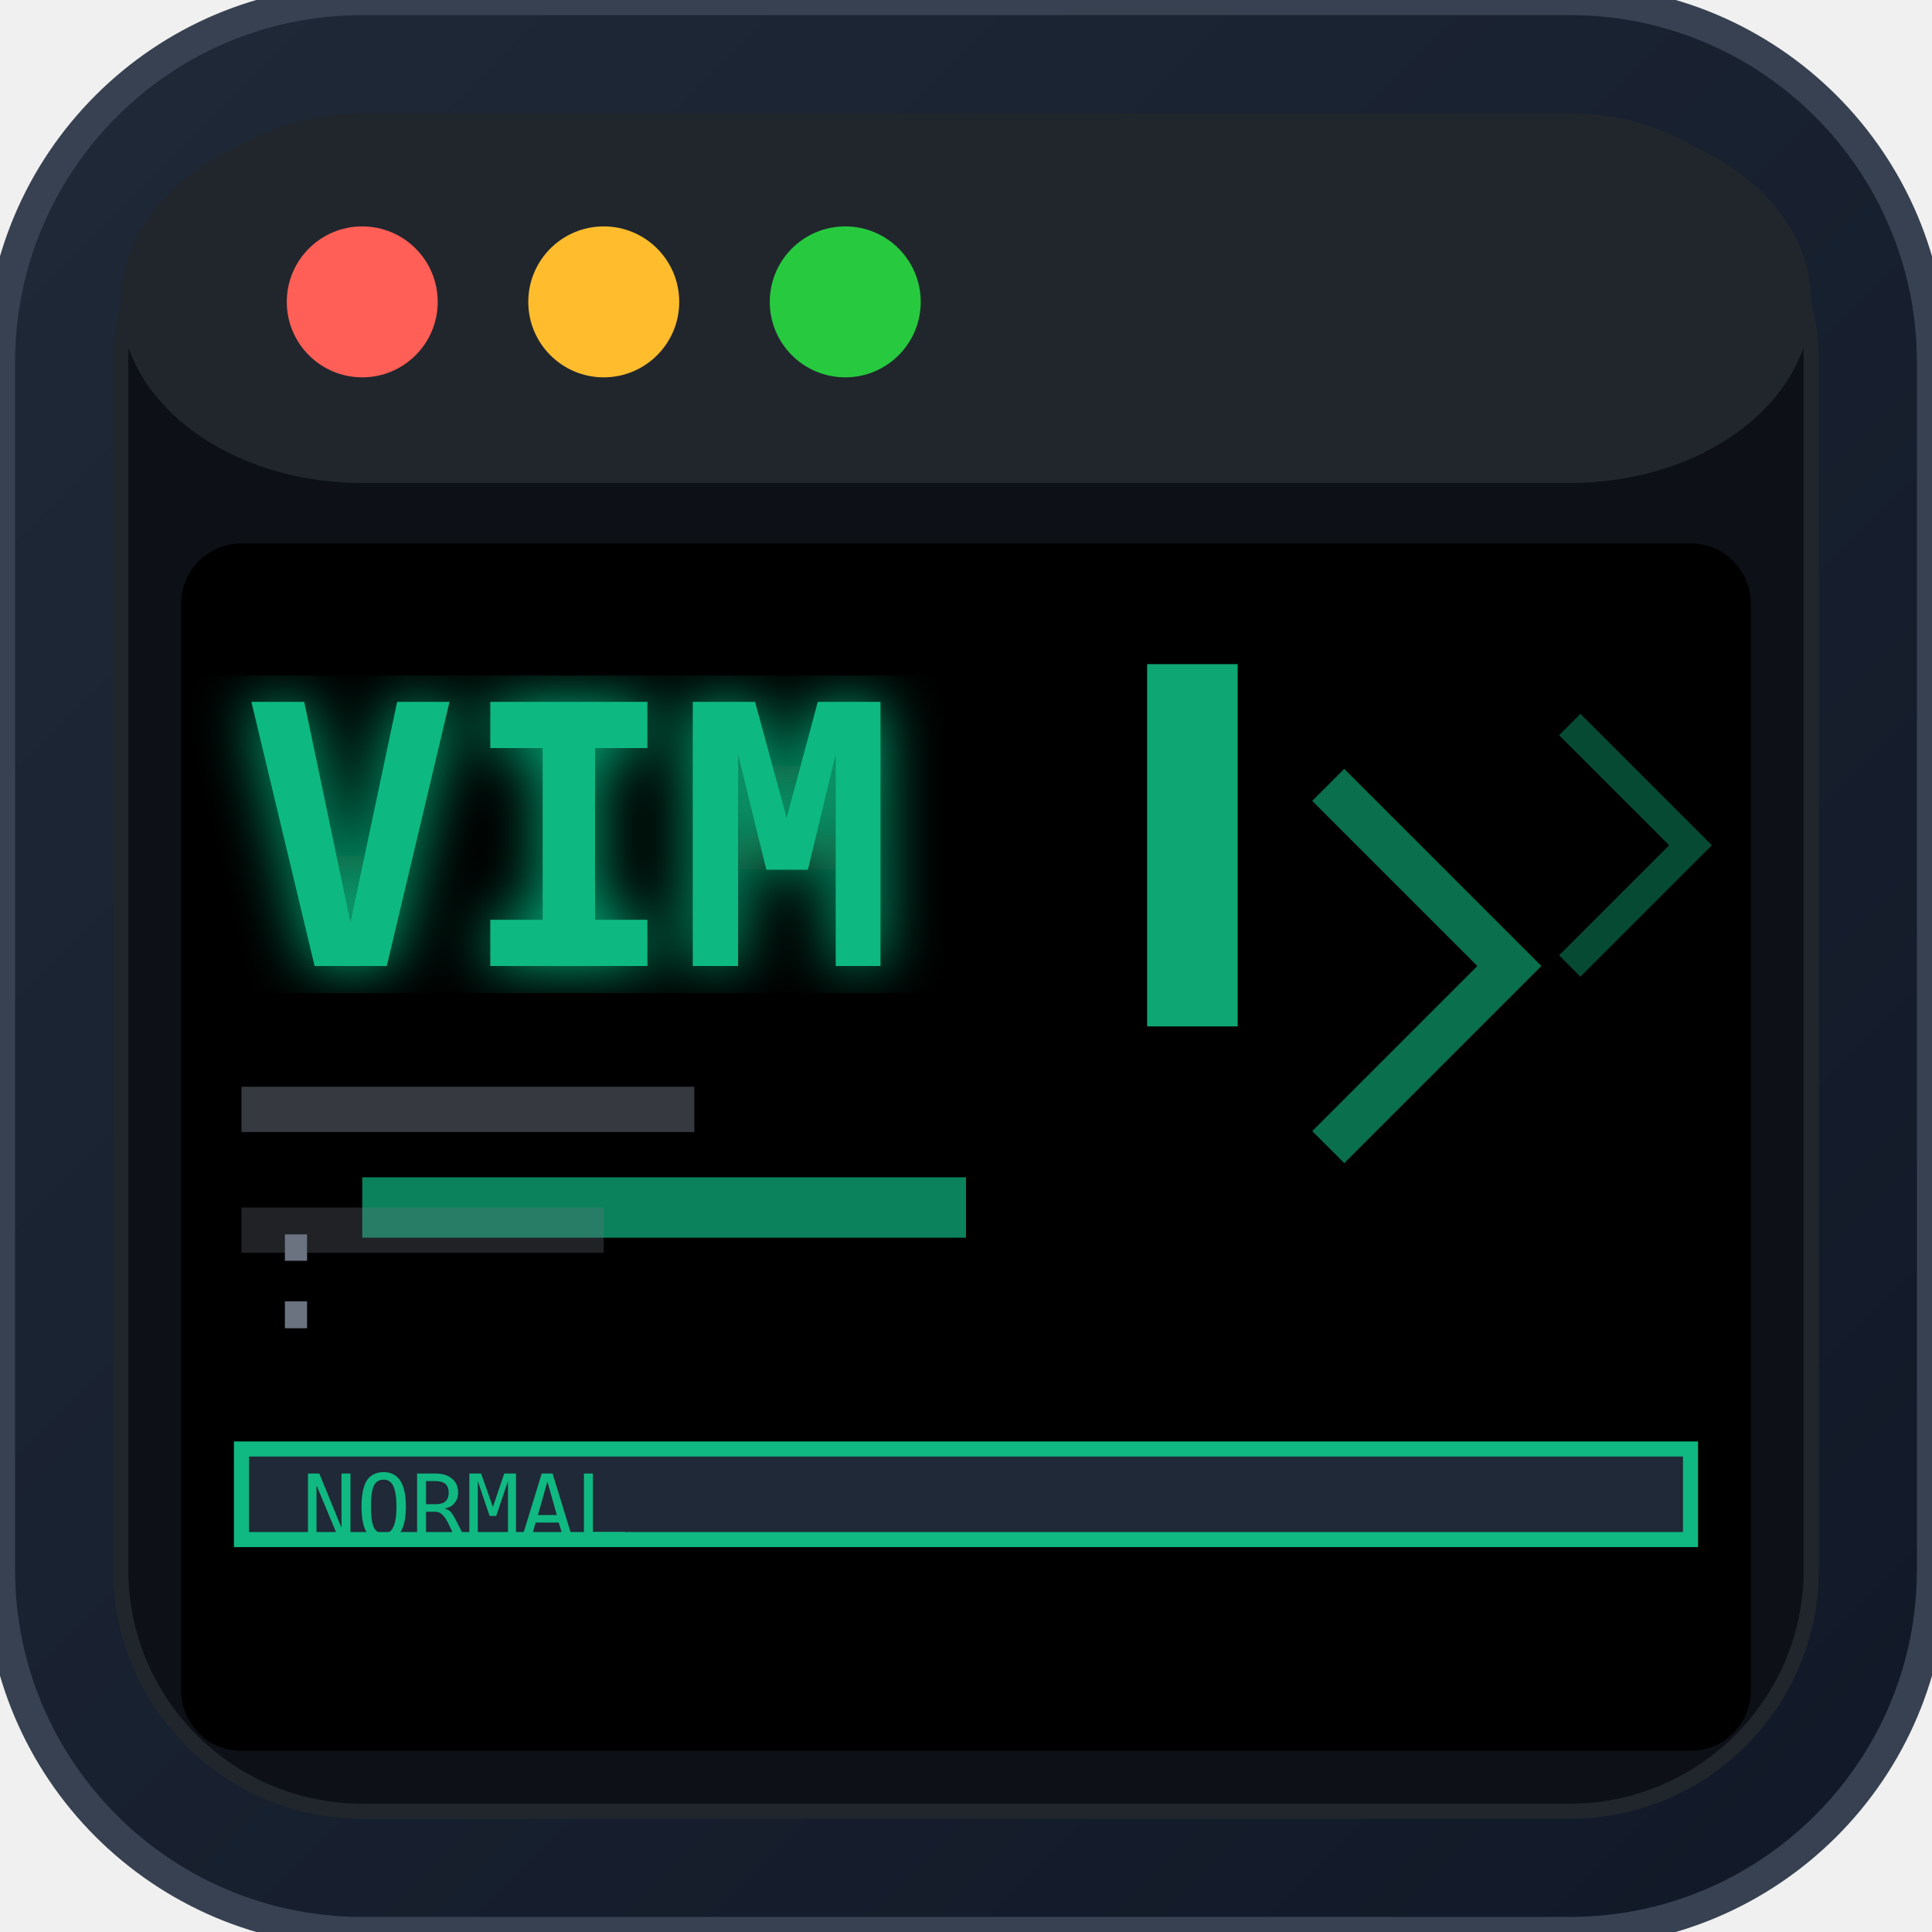
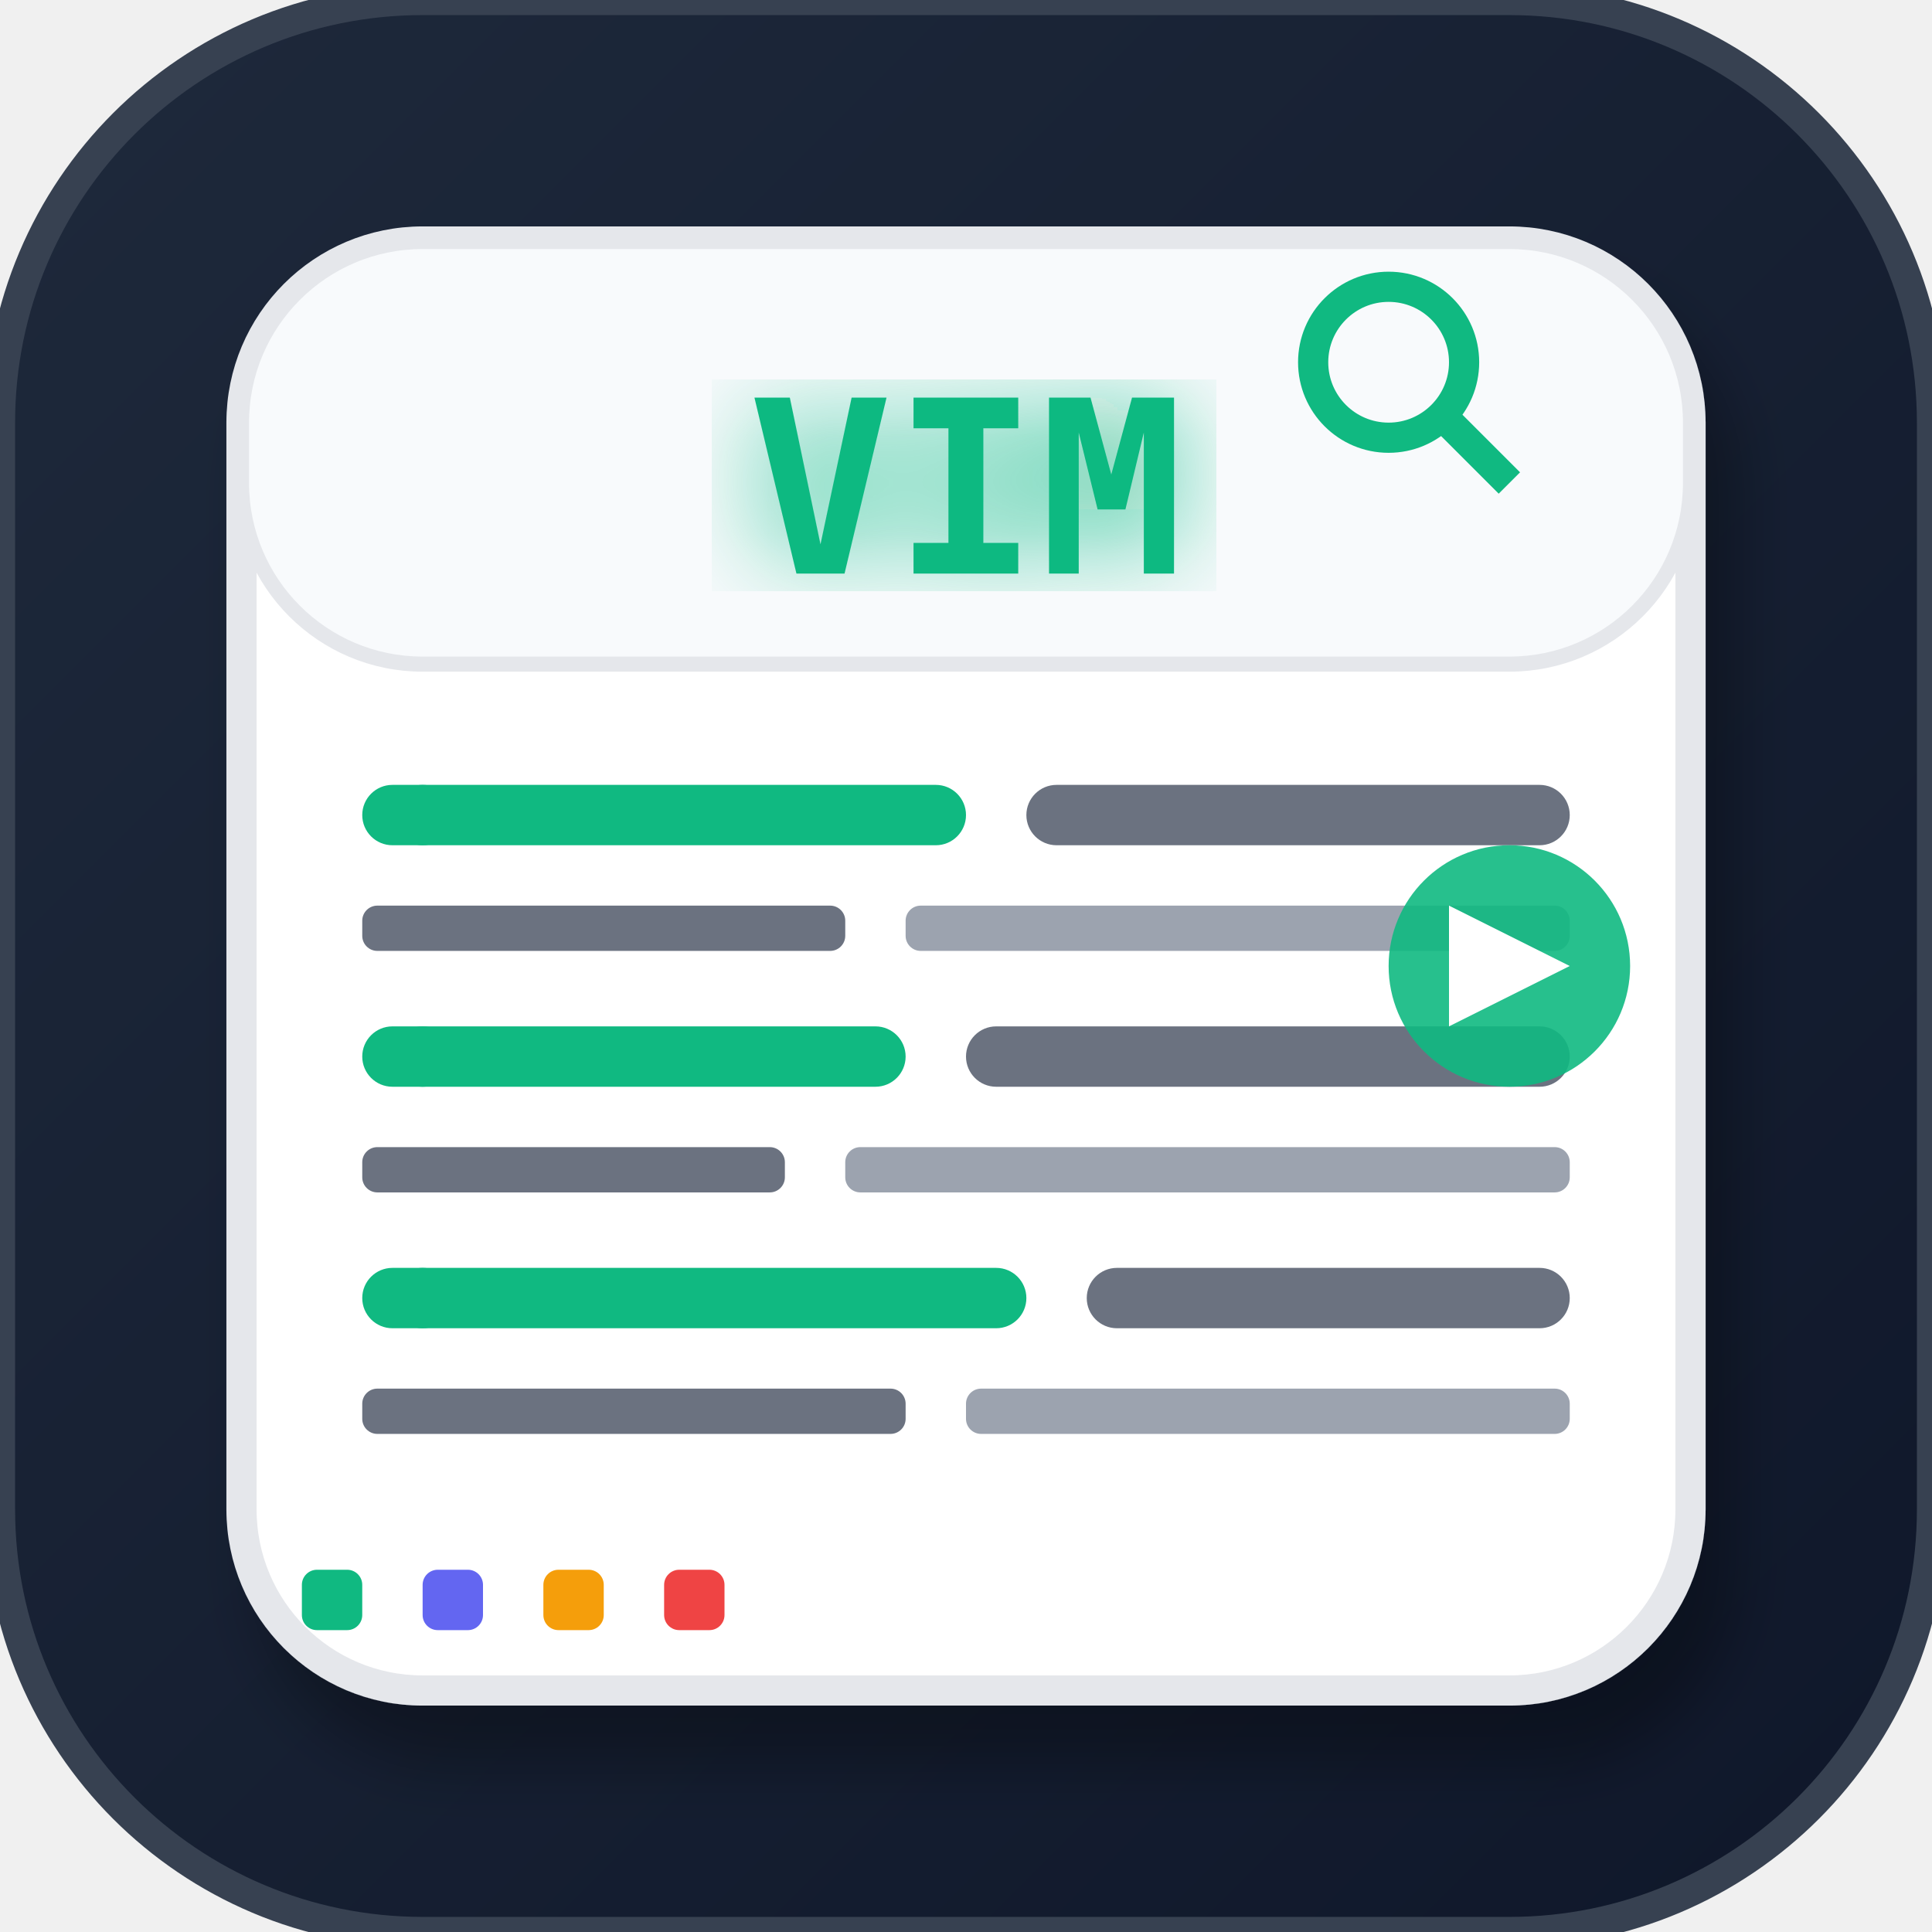
<svg xmlns="http://www.w3.org/2000/svg" viewBox="0 0 64 64" width="64" height="64">
  <defs>
-     <linearGradient id="terminalGrad" x1="0%" y1="0%" x2="100%" y2="100%">
-       <stop offset="0%" style="stop-color:#1f2937;stop-opacity:1" />
-       <stop offset="100%" style="stop-color:#111827;stop-opacity:1" />
+     <linearGradient id="bgGrad" x1="0%" y1="0%" x2="100%" y2="100%">
+       <stop offset="0%" style="stop-color:#1e293b;stop-opacity:1" />
+       <stop offset="100%" style="stop-color:#0f172a;stop-opacity:1" />
    </linearGradient>
    <filter id="glow">
-       <feGaussianBlur stdDeviation="1" result="coloredBlur" />
+       <feGaussianBlur stdDeviation="2" result="coloredBlur" />
      <feMerge>
        <feMergeNode in="coloredBlur" />
        <feMergeNode in="SourceGraphic" />
      </feMerge>
    </filter>
+     <filter id="shadow" x="-50%" y="-50%" width="200%" height="200%">
+       <feDropShadow dx="1" dy="2" stdDeviation="1" flood-color="#000000" flood-opacity="0.3" />
+     </filter>
  </defs>
-   <rect width="64" height="64" rx="12" fill="url(#terminalGrad)" stroke="#374151" stroke-width="1" />
-   <rect x="4" y="4" width="56" height="56" rx="8" fill="#0d1117" stroke="#21262d" stroke-width="0.5" />
-   <rect x="4" y="4" width="56" height="12" rx="8" rx-bottom="0" fill="#21262d" />
-   <circle cx="12" cy="10" r="2.5" fill="#ff5f56" />
-   <circle cx="20" cy="10" r="2.5" fill="#ffbd2e" />
-   <circle cx="28" cy="10" r="2.5" fill="#27ca3f" />
-   <rect x="6" y="18" width="52" height="40" fill="#000000" rx="2" />
-   <text x="8" y="32" font-family="monospace" font-size="12" fill="#10b981" font-weight="bold" filter="url(#glow)">VIM</text>
-   <rect x="38" y="22" width="3" height="12" fill="#10b981" opacity="0.9">
-     <animate attributeName="opacity" values="0.9;0.2;0.9" dur="1.5s" repeatCount="indefinite" />
-   </rect>
-   <text x="8" y="44" font-family="monospace" font-size="6" fill="#6b7280">:</text>
-   <rect x="12" y="39" width="20" height="2" fill="#10b981" opacity="0.7" />
-   <rect x="8" y="48" width="48" height="3" fill="#1f2937" stroke="#10b981" stroke-width="0.5" />
-   <text x="10" y="51" font-family="monospace" font-size="3" fill="#10b981">NORMAL</text>
-   <path d="M44 26 L50 32 L44 38" stroke="#10b981" stroke-width="1.5" fill="none" opacity="0.6" />
-   <path d="M52 24 L56 28 L52 32" stroke="#10b981" stroke-width="1" fill="none" opacity="0.4" />
-   <rect x="8" y="36" width="15" height="1.5" fill="#6b7280" opacity="0.5" />
-   <rect x="8" y="40" width="12" height="1.5" fill="#6b7280" opacity="0.3" />
+   <rect width="64" height="64" rx="14" fill="url(#bgGrad)" stroke="#374151" stroke-width="1" />
+   <rect x="8" y="8" width="48" height="48" rx="6" fill="#ffffff" stroke="#e5e7eb" stroke-width="1" filter="url(#shadow)" />
+   <rect x="8" y="8" width="48" height="14" rx="6" rx-bottom="0" fill="#f8fafc" stroke="#e5e7eb" stroke-width="0.5" />
+   <text x="32" y="19" font-family="monospace" font-size="8" fill="#10b981" font-weight="bold" text-anchor="middle" filter="url(#glow)">VIM</text>
+   <rect x="12" y="26" width="20" height="2" fill="#10b981" rx="1" />
+   <rect x="34" y="26" width="18" height="2" fill="#6b7280" rx="1" />
+   <rect x="12" y="30" width="16" height="1.5" fill="#6b7280" rx="0.5" />
+   <rect x="30" y="30" width="22" height="1.5" fill="#9ca3af" rx="0.5" />
+   <rect x="12" y="34" width="18" height="2" fill="#10b981" rx="1" />
+   <rect x="32" y="34" width="20" height="2" fill="#6b7280" rx="1" />
+   <rect x="12" y="38" width="14" height="1.5" fill="#6b7280" rx="0.5" />
+   <rect x="28" y="38" width="24" height="1.5" fill="#9ca3af" rx="0.5" />
+   <rect x="12" y="42" width="22" height="2" fill="#10b981" rx="1" />
+   <rect x="36" y="42" width="16" height="2" fill="#6b7280" rx="1" />
+   <rect x="12" y="46" width="18" height="1.5" fill="#6b7280" rx="0.5" />
+   <rect x="32" y="46" width="20" height="1.5" fill="#9ca3af" rx="0.5" />
+   <circle cx="14" cy="27" r="1" fill="#10b981" />
+   <circle cx="14" cy="35" r="1" fill="#10b981" />
+   <circle cx="14" cy="43" r="1" fill="#10b981" />
+   <circle cx="50" cy="32" r="4" fill="#10b981" opacity="0.9" />
+   <path d="M48 30 L52 32 L48 34 Z" fill="#ffffff" stroke="none" />
+   <circle cx="46" cy="12" r="2.5" fill="none" stroke="#10b981" stroke-width="1" />
+   <line x1="48" y1="14" x2="50" y2="16" stroke="#10b981" stroke-width="1" />
+   <rect x="10" y="52" width="2" height="2" fill="#10b981" rx="0.5" />
+   <rect x="14" y="52" width="2" height="2" fill="#6366f1" rx="0.5" />
+   <rect x="18" y="52" width="2" height="2" fill="#f59e0b" rx="0.5" />
+   <rect x="22" y="52" width="2" height="2" fill="#ef4444" rx="0.5" />
</svg>
